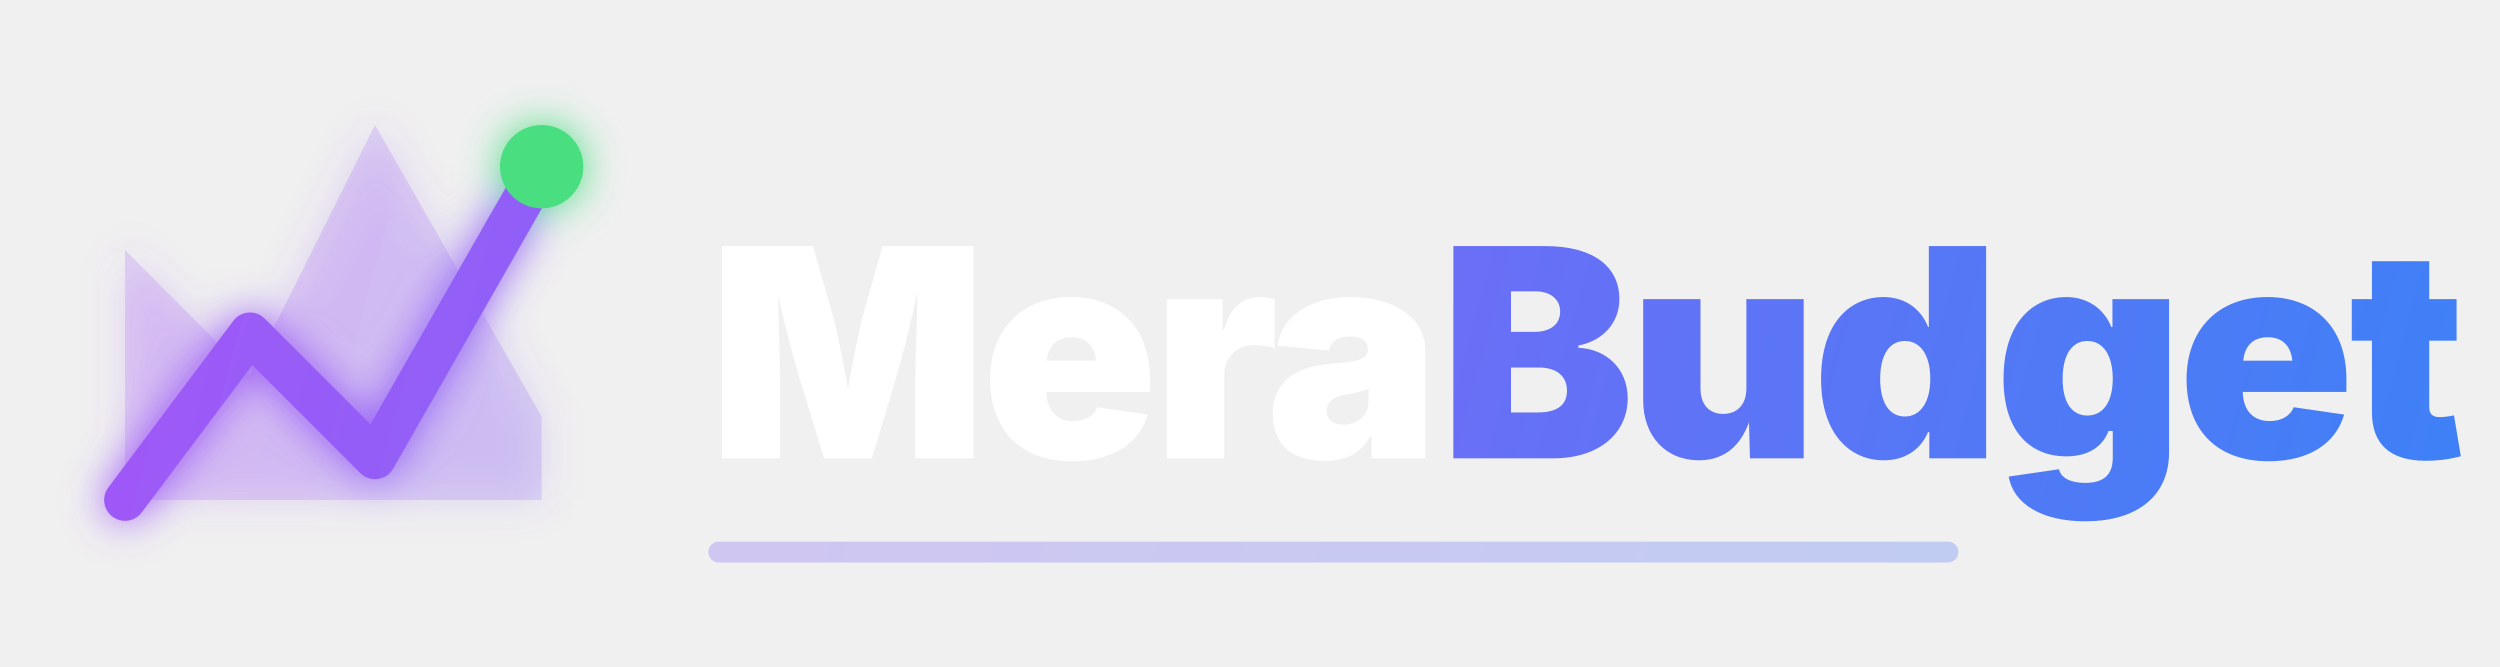
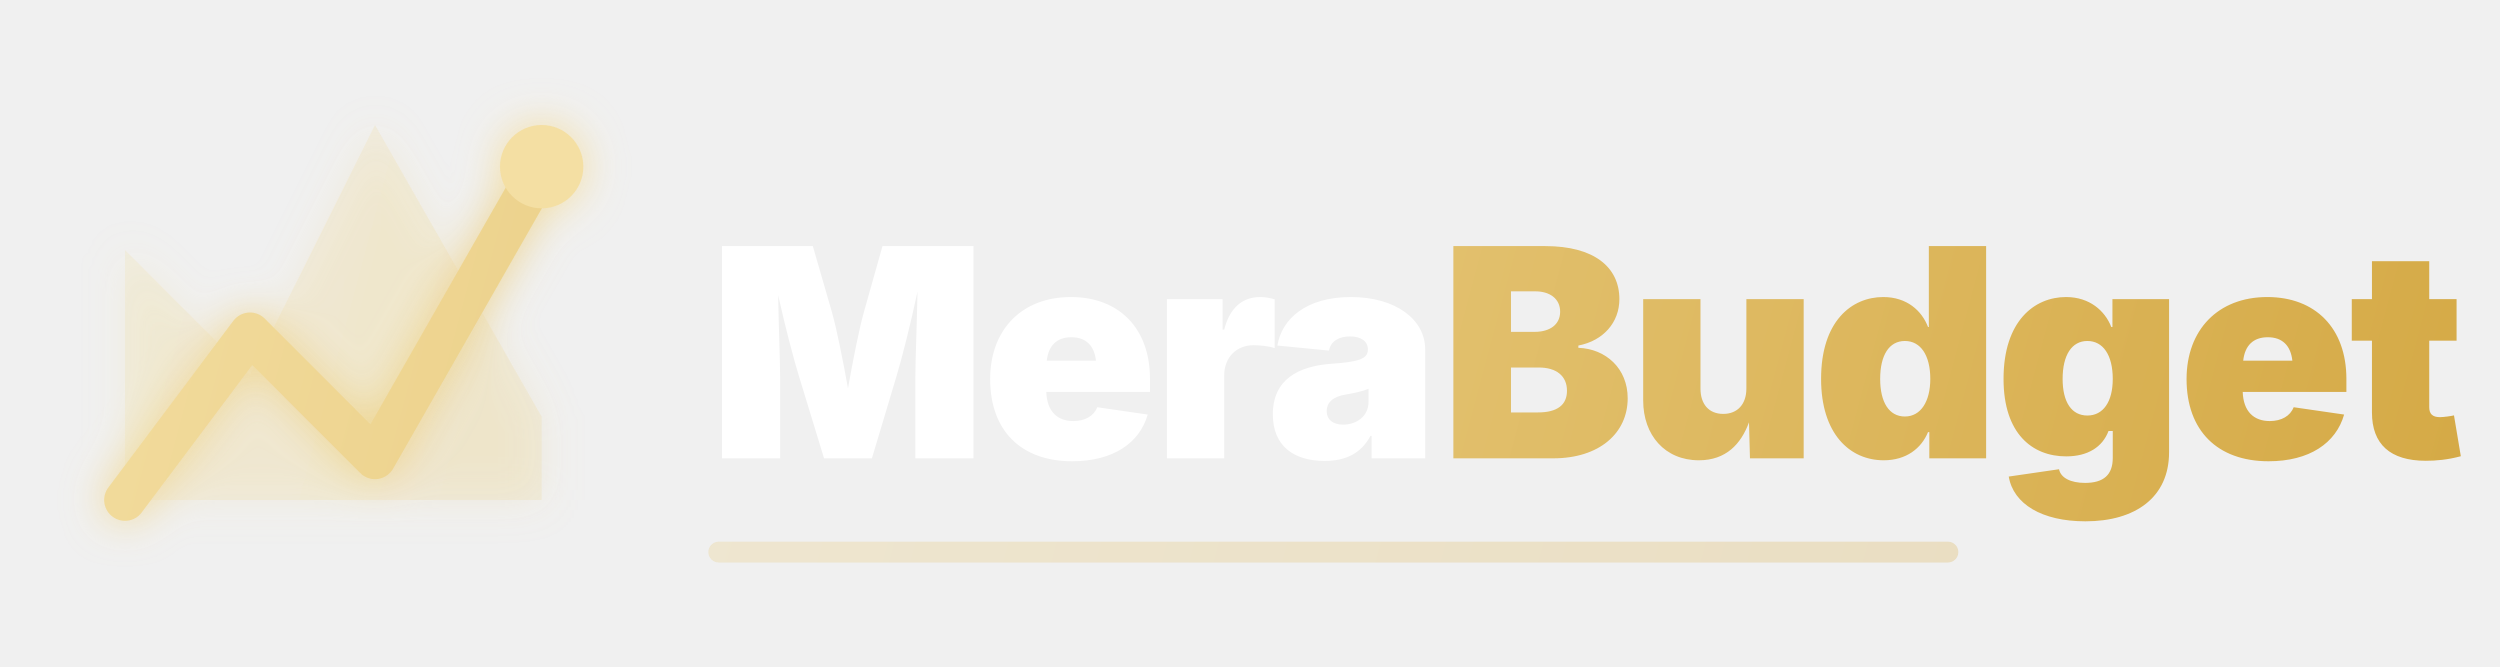
<svg xmlns="http://www.w3.org/2000/svg" width="240" height="64" viewBox="0 0 240 64" fill="none">
  <defs>
-     <linearGradient id="gradient-purple-blue" x1="0" y1="0" x2="240" y2="64" gradientUnits="userSpaceOnUse">
-       <stop offset="0%" stop-color="#A855F7" />
-       <stop offset="100%" stop-color="#3B82F6" />
+     <linearGradient id="gradient-gold" x1="0" y1="0" x2="240" y2="64" gradientUnits="userSpaceOnUse">
+       <stop offset="0%" stop-color="#F4DFA3" />
+       <stop offset="100%" stop-color="#D4A843" />
    </linearGradient>
    <filter id="glow" x="-20%" y="-20%" width="140%" height="140%">
      <feGaussianBlur stdDeviation="2" result="blur" />
      <feComposite in="SourceGraphic" in2="blur" operator="over" />
    </filter>
  </defs>
  <g filter="url(#glow)">
-     <path d="M12 48V24L24 36L36 12L52 40V48H12Z" fill="url(#gradient-purple-blue)" fill-opacity="0.2" />
-     <path d="M12 48L24 32L36 44L52 16" stroke="url(#gradient-purple-blue)" stroke-width="4" stroke-linecap="round" stroke-linejoin="round" />
-     <circle cx="52" cy="16" r="4" fill="#4ADE80" />
+     <path d="M12 48V24L24 36L36 12L52 40V48H12Z" fill="url(#gradient-gold)" fill-opacity="0.2" />
+     <path d="M12 48L24 32L36 44L52 16" stroke="url(#gradient-gold)" stroke-width="4" stroke-linecap="round" stroke-linejoin="round" />
+     <circle cx="52" cy="16" r="4" fill="#F4DFA3" />
  </g>
  <text x="68" y="44" fill="white" font-family="Inter, system-ui, sans-serif" font-size="28" font-weight="900" letter-spacing="-0.02em">
-     Mera<tspan fill="url(#gradient-purple-blue)">Budget</tspan>
+     Mera<tspan fill="url(#gradient-gold)">Budget</tspan>
  </text>
-   <rect x="68" y="52" width="120" height="2" rx="1" fill="url(#gradient-purple-blue)" fill-opacity="0.3" />
+   <rect x="68" y="52" width="120" height="2" rx="1" fill="url(#gradient-gold)" fill-opacity="0.3" />
</svg>
